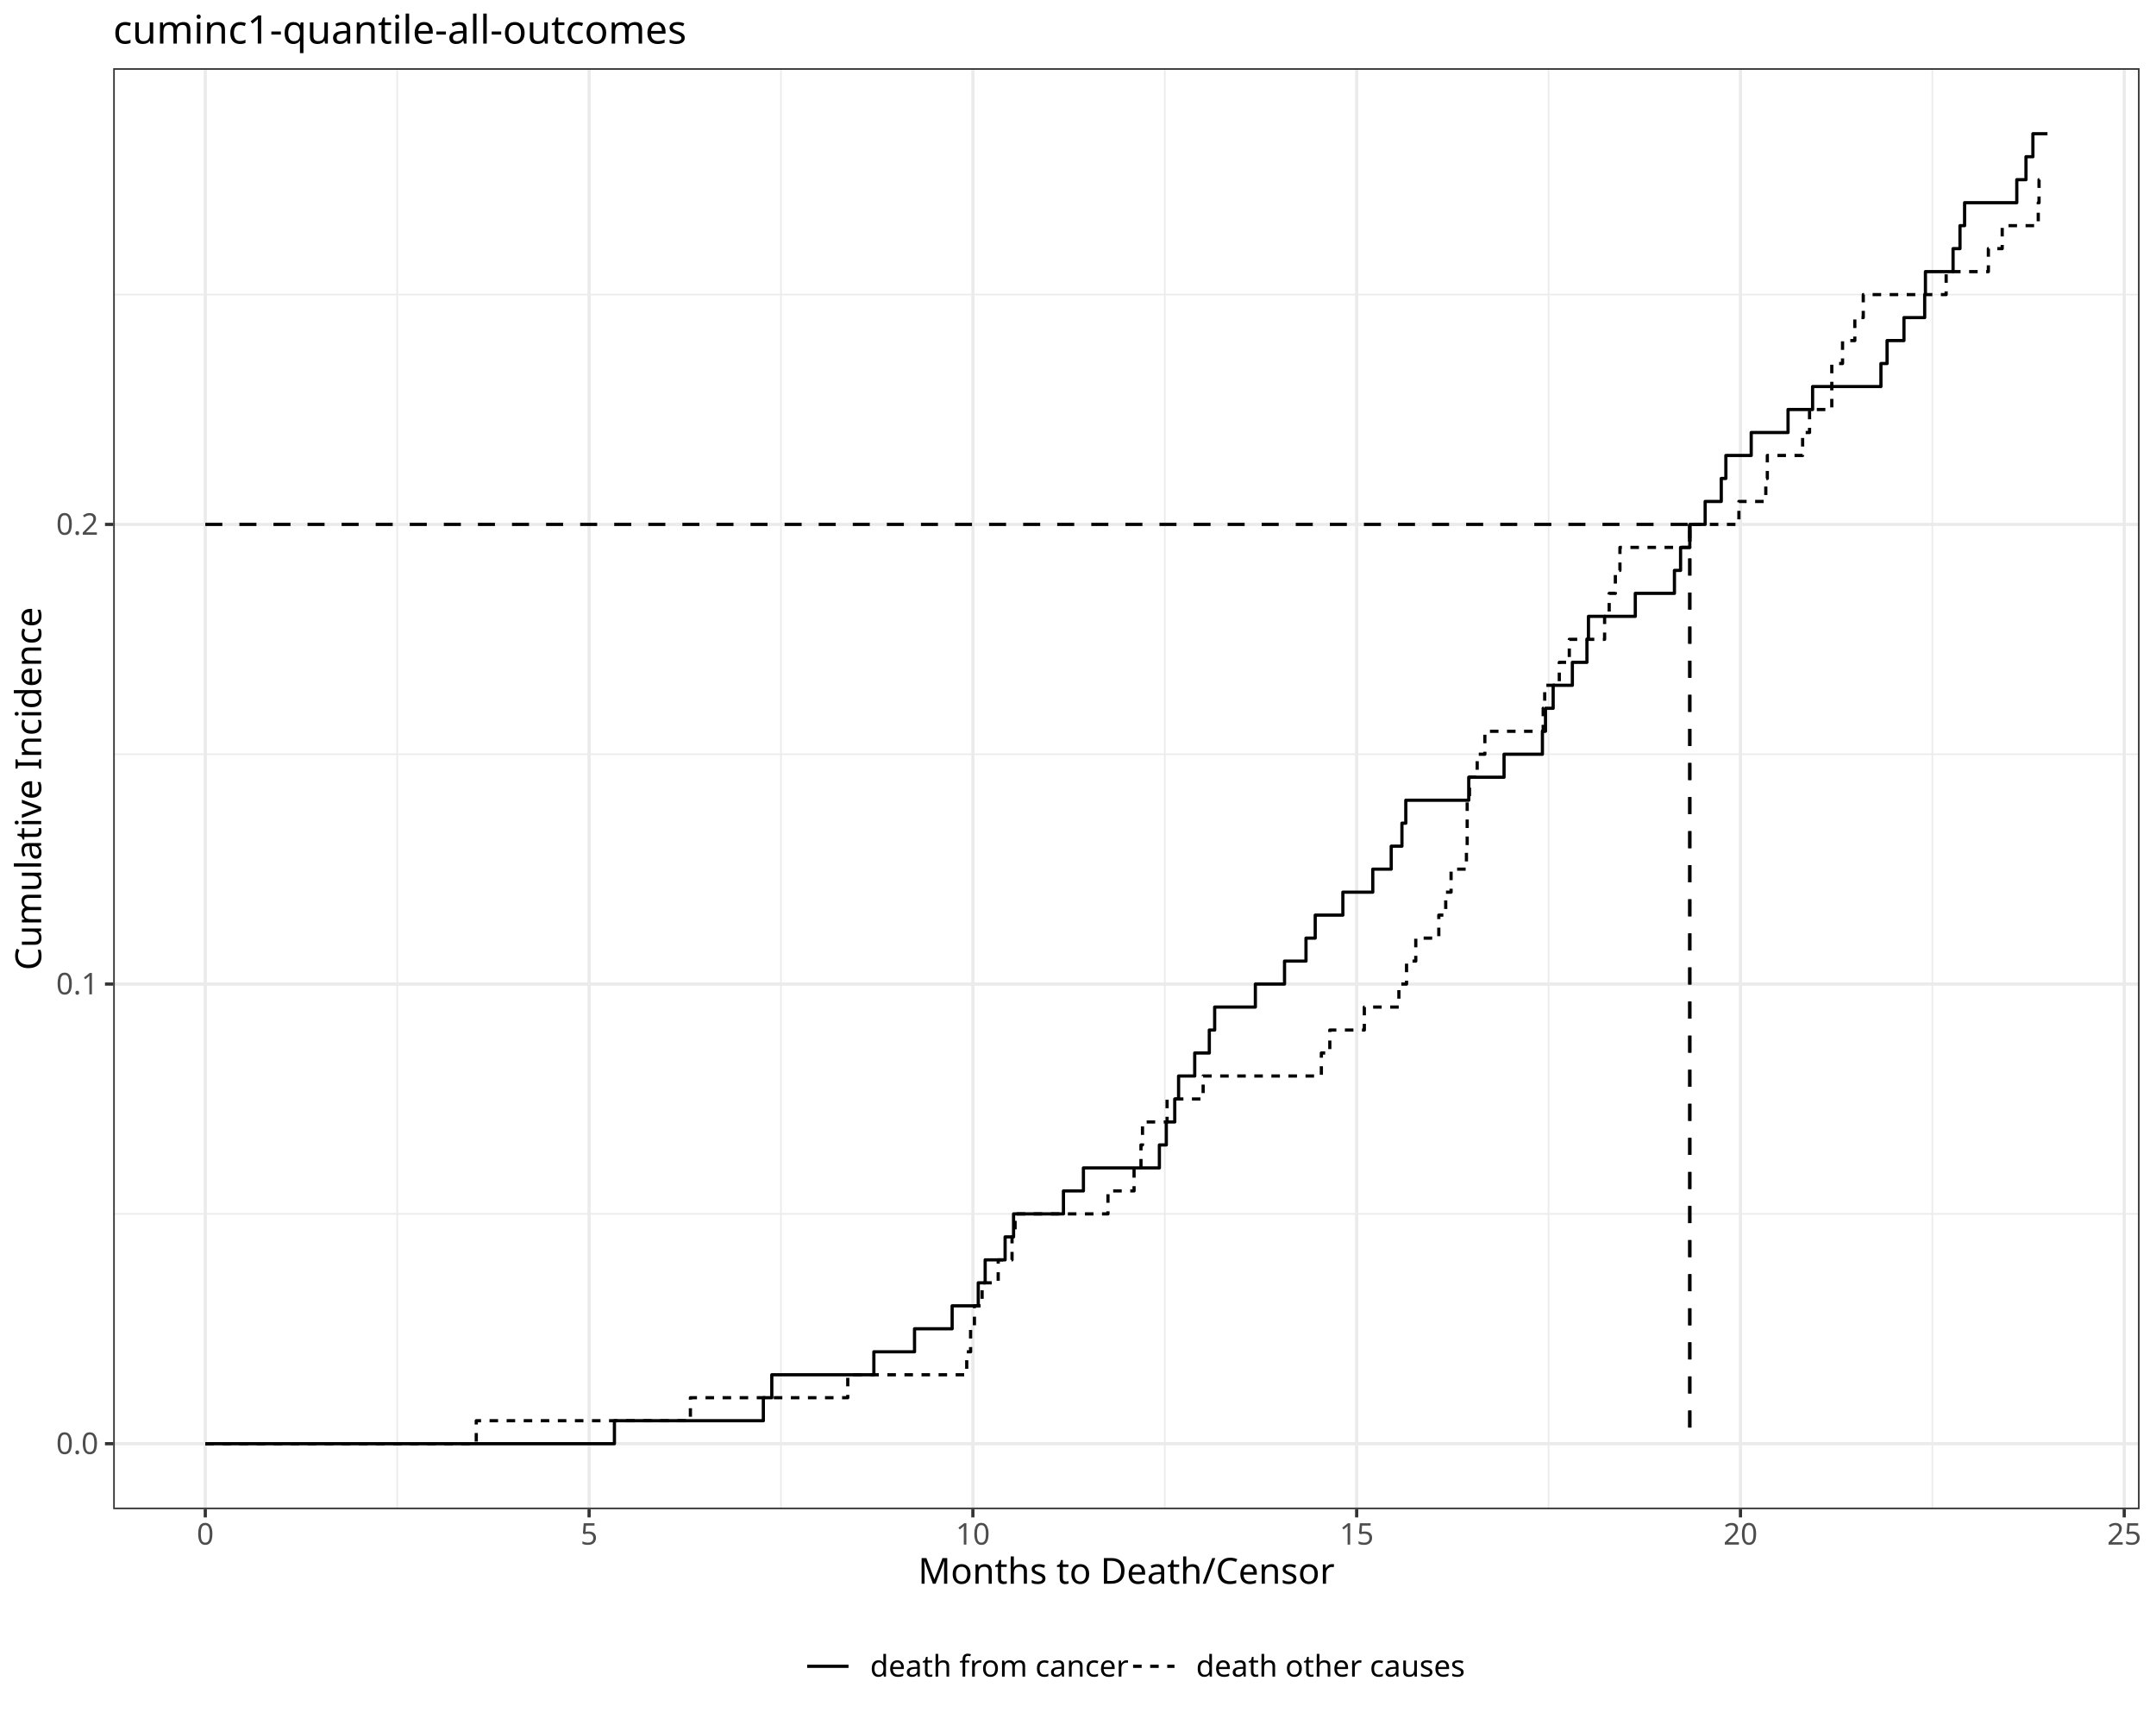
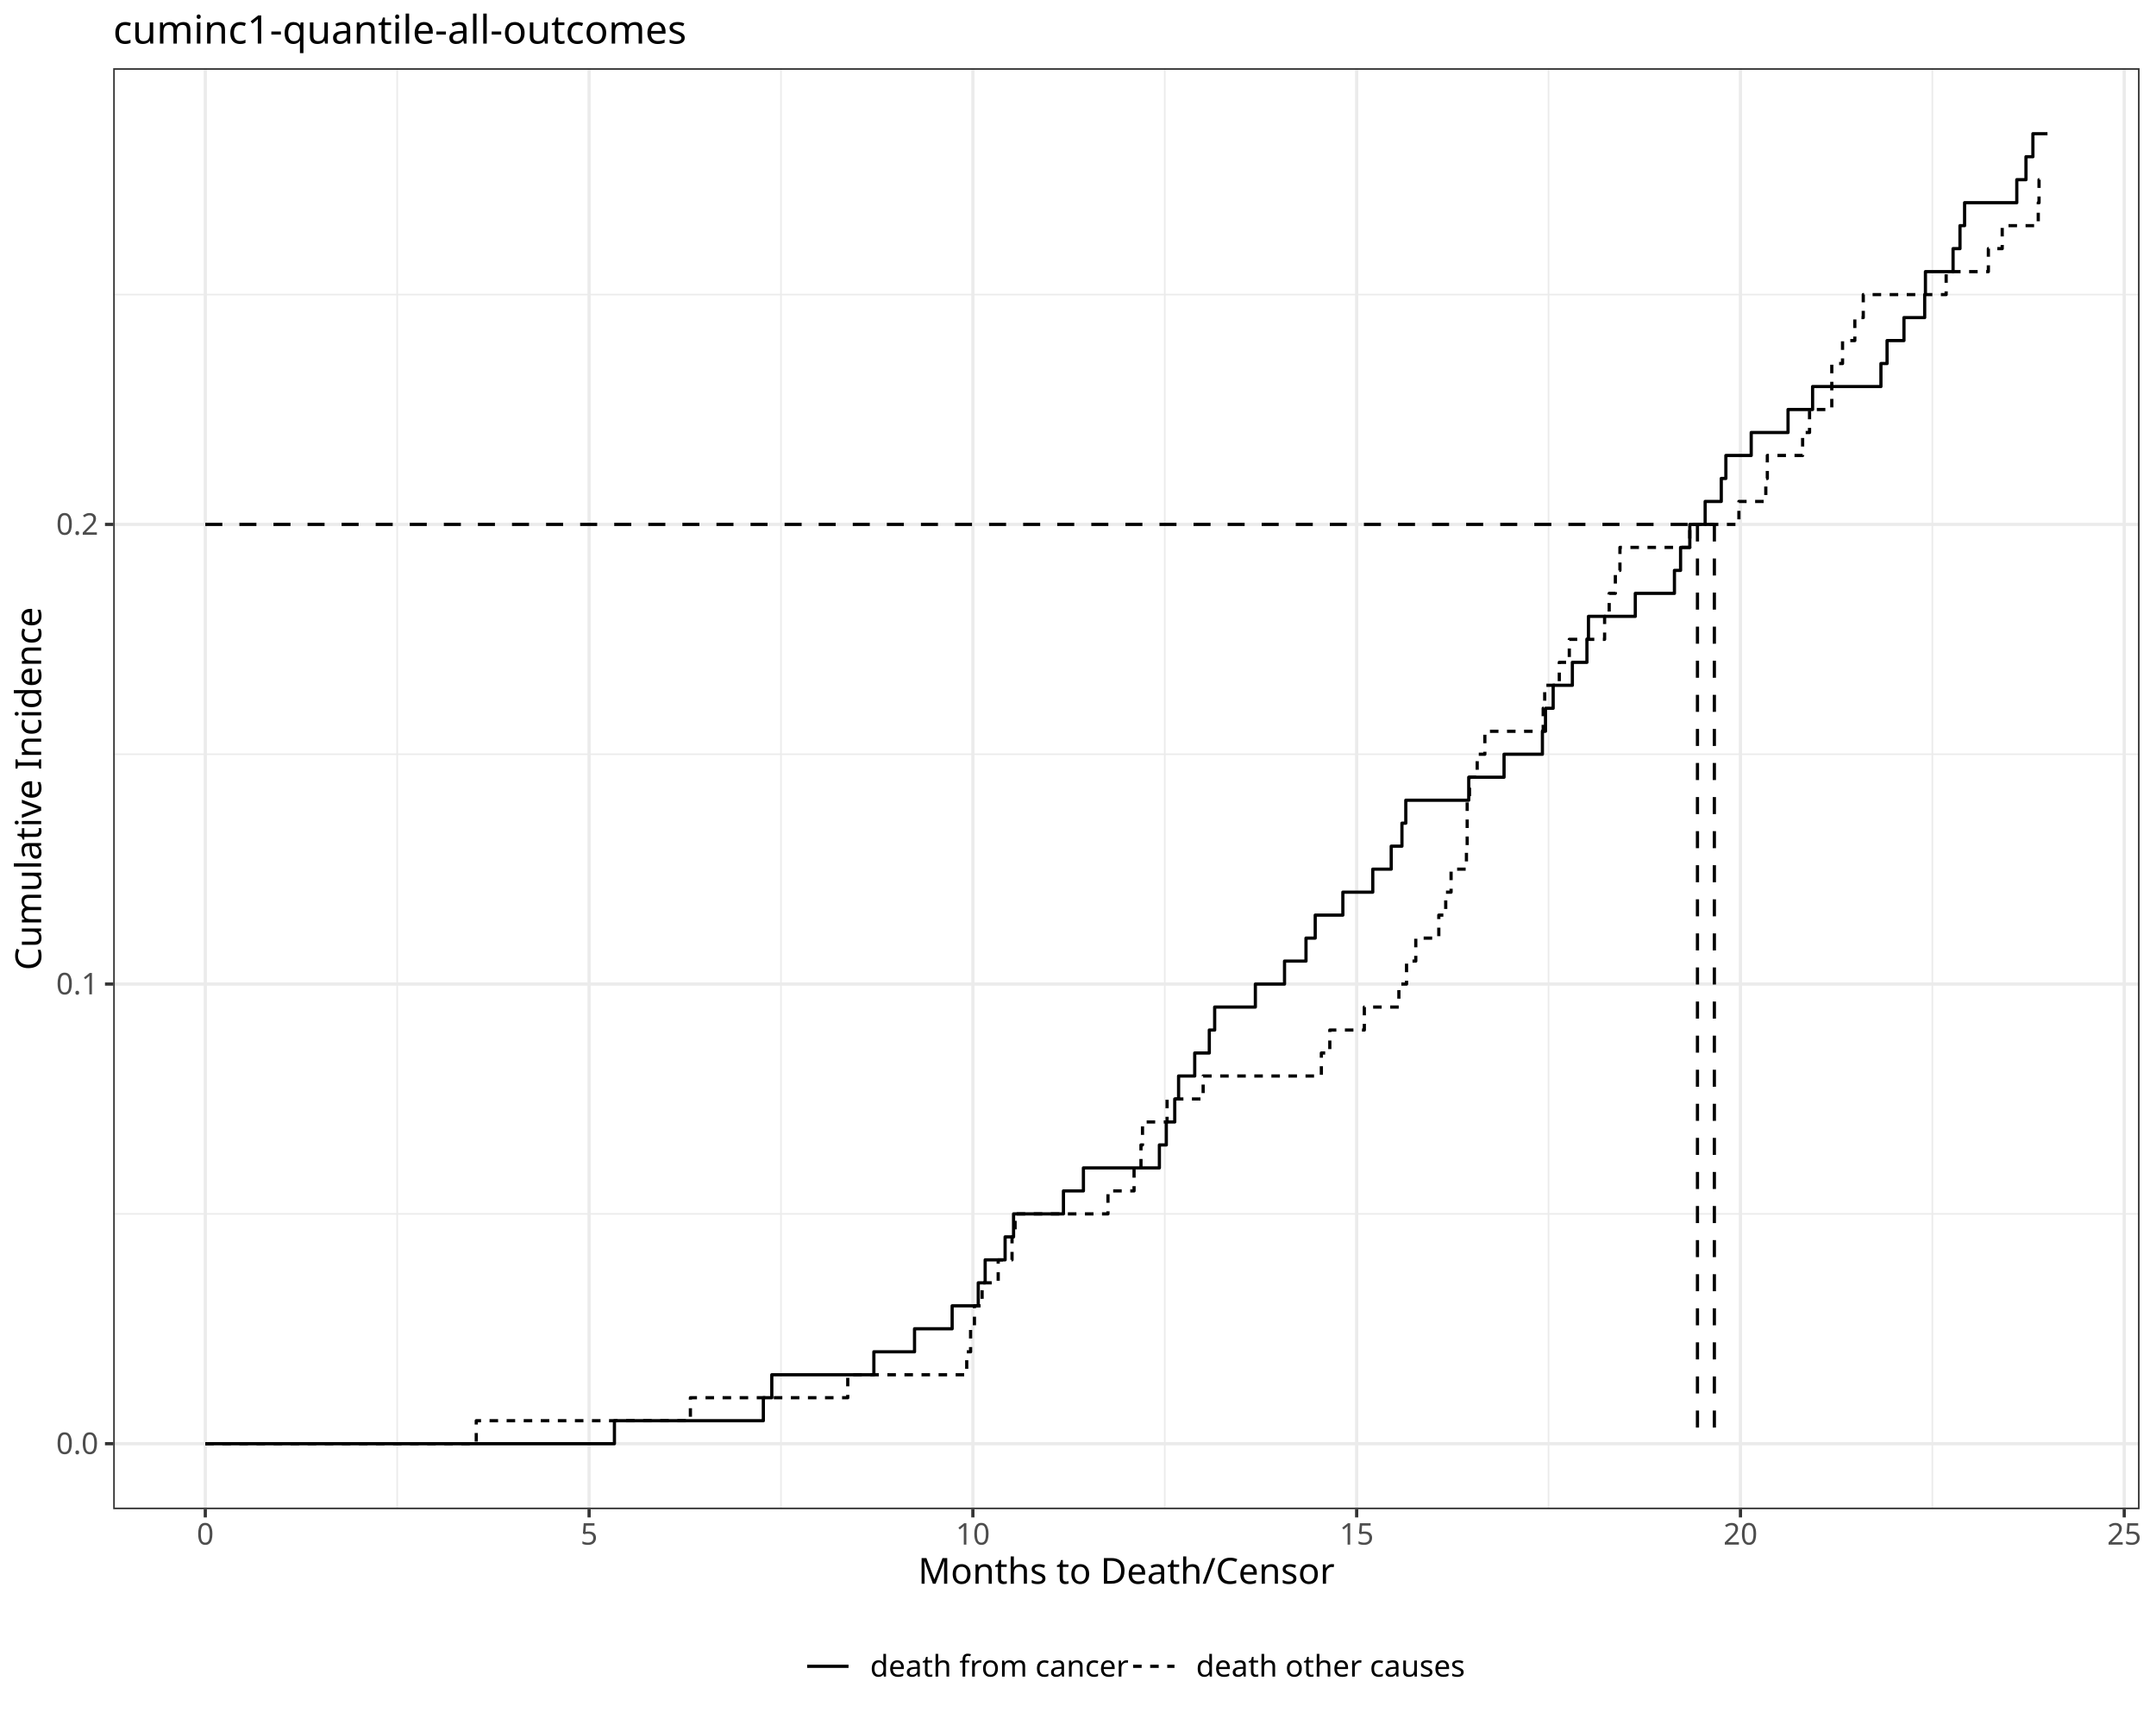
<svg xmlns="http://www.w3.org/2000/svg" class="svglite" data-engine-version="2.0" width="720.00pt" height="576.00pt" viewBox="0 0 720.00 576.00">
  <defs>
    <style type="text/css">
    .svglite line, .svglite polyline, .svglite polygon, .svglite path, .svglite rect, .svglite circle {
      fill: none;
      stroke: #000000;
      stroke-linecap: round;
      stroke-linejoin: round;
      stroke-miterlimit: 10.00;
    }
  </style>
  </defs>
  <rect width="100%" height="100%" style="stroke: none; fill: #FFFFFF;" />
  <defs>
    <clipPath id="cpMC4wMHw3MjAuMDB8MC4wMHw1NzYuMDA=">
      <rect x="0.00" y="0.00" width="720.00" height="576.00" />
    </clipPath>
  </defs>
  <g clip-path="url(#cpMC4wMHw3MjAuMDB8MC4wMHw1NzYuMDA=)">
    <rect x="0.00" y="0.00" width="720.00" height="576.00" style="stroke-width: 1.07; stroke: #FFFFFF; fill: #FFFFFF;" />
  </g>
  <defs>
    <clipPath id="cpMzcuODB8NzE0LjUyfDIyLjc4fDUwMy45NA==">
      <rect x="37.80" y="22.78" width="676.72" height="481.16" />
    </clipPath>
  </defs>
  <g clip-path="url(#cpMzcuODB8NzE0LjUyfDIyLjc4fDUwMy45NA==)">
    <rect x="37.80" y="22.78" width="676.72" height="481.16" style="stroke-width: 1.07; stroke: none; fill: #FFFFFF;" />
    <polyline points="37.80,405.33 714.52,405.33 " style="stroke-width: 0.53; stroke: #EBEBEB; stroke-linecap: butt;" />
    <polyline points="37.80,251.85 714.52,251.85 " style="stroke-width: 0.53; stroke: #EBEBEB; stroke-linecap: butt;" />
    <polyline points="37.80,98.37 714.52,98.37 " style="stroke-width: 0.53; stroke: #EBEBEB; stroke-linecap: butt;" />
    <polyline points="132.65,503.94 132.65,22.78 " style="stroke-width: 0.53; stroke: #EBEBEB; stroke-linecap: butt;" />
    <polyline points="260.81,503.94 260.81,22.78 " style="stroke-width: 0.53; stroke: #EBEBEB; stroke-linecap: butt;" />
    <polyline points="388.98,503.94 388.98,22.78 " style="stroke-width: 0.53; stroke: #EBEBEB; stroke-linecap: butt;" />
    <polyline points="517.14,503.94 517.14,22.78 " style="stroke-width: 0.53; stroke: #EBEBEB; stroke-linecap: butt;" />
    <polyline points="645.31,503.94 645.31,22.78 " style="stroke-width: 0.53; stroke: #EBEBEB; stroke-linecap: butt;" />
    <polyline points="37.80,482.07 714.52,482.07 " style="stroke-width: 1.07; stroke: #EBEBEB; stroke-linecap: butt;" />
    <polyline points="37.80,328.59 714.52,328.59 " style="stroke-width: 1.07; stroke: #EBEBEB; stroke-linecap: butt;" />
    <polyline points="37.80,175.11 714.52,175.11 " style="stroke-width: 1.07; stroke: #EBEBEB; stroke-linecap: butt;" />
    <polyline points="68.56,503.94 68.56,22.78 " style="stroke-width: 1.07; stroke: #EBEBEB; stroke-linecap: butt;" />
    <polyline points="196.73,503.94 196.73,22.78 " style="stroke-width: 1.07; stroke: #EBEBEB; stroke-linecap: butt;" />
    <polyline points="324.89,503.94 324.89,22.78 " style="stroke-width: 1.07; stroke: #EBEBEB; stroke-linecap: butt;" />
    <polyline points="453.06,503.94 453.06,22.78 " style="stroke-width: 1.07; stroke: #EBEBEB; stroke-linecap: butt;" />
    <polyline points="581.23,503.94 581.23,22.78 " style="stroke-width: 1.07; stroke: #EBEBEB; stroke-linecap: butt;" />
    <polyline points="709.39,503.94 709.39,22.78 " style="stroke-width: 1.07; stroke: #EBEBEB; stroke-linecap: butt;" />
    <polyline points="68.56,482.07 159.05,482.07 159.05,482.07 205.19,482.07 205.19,474.40 230.56,474.40 230.56,474.40 254.92,474.40 254.92,466.72 257.74,466.72 257.74,459.05 283.11,459.05 283.11,459.05 291.83,459.05 291.83,451.38 305.41,451.38 305.41,443.70 317.97,443.70 317.97,436.03 322.84,436.03 322.84,436.03 324.13,436.03 324.13,436.03 325.41,436.03 325.41,436.03 326.69,436.03 326.69,428.35 327.97,428.35 327.97,428.35 329.00,428.35 329.00,420.68 333.35,420.68 333.35,420.68 335.66,420.68 335.66,413.01 337.97,413.01 337.97,413.01 338.48,413.01 338.48,405.33 338.99,405.33 338.99,405.33 355.14,405.33 355.14,397.66 361.81,397.66 361.81,389.98 370.01,389.98 370.01,389.98 378.72,389.98 378.72,389.98 381.03,389.98 381.03,389.98 381.54,389.98 381.54,389.98 387.18,389.98 387.18,382.31 389.49,382.31 389.49,374.64 389.75,374.64 389.75,374.64 392.31,374.64 392.31,366.96 393.59,366.96 393.59,359.29 398.98,359.29 398.98,351.61 401.79,351.61 401.79,351.61 403.85,351.61 403.85,343.94 405.64,343.94 405.64,336.27 419.23,336.27 419.23,328.59 428.97,328.59 428.97,320.92 436.14,320.92 436.14,313.24 439.22,313.24 439.22,305.57 441.27,305.57 441.27,305.57 444.09,305.57 444.09,305.57 448.45,305.57 448.45,297.90 455.62,297.90 455.62,297.90 458.44,297.90 458.44,290.22 464.60,290.22 464.60,282.55 467.16,282.55 467.16,282.55 468.18,282.55 468.18,274.87 469.47,274.87 469.47,267.20 469.72,267.20 469.72,267.20 472.80,267.20 472.80,267.20 480.49,267.20 480.49,267.20 482.80,267.20 482.80,267.20 484.59,267.20 484.59,267.20 489.72,267.20 489.72,267.20 489.97,267.20 489.97,267.20 490.49,267.20 490.49,259.53 490.74,259.53 490.74,259.53 493.31,259.53 493.31,259.53 495.87,259.53 495.87,259.53 502.28,259.53 502.28,251.85 515.09,251.85 515.09,244.18 515.35,244.18 515.35,244.18 515.86,244.18 515.86,244.18 516.12,244.18 516.12,236.50 518.68,236.50 518.68,228.83 520.73,228.83 520.73,228.83 524.07,228.83 524.07,228.83 525.09,228.83 525.09,221.16 529.96,221.16 529.96,213.48 530.47,213.48 530.47,205.81 535.86,205.81 535.86,205.81 537.39,205.81 537.39,205.81 539.45,205.81 539.45,205.81 540.98,205.81 540.98,205.81 546.11,205.81 546.11,198.13 559.18,198.13 559.18,190.46 561.23,190.46 561.23,182.79 564.31,182.79 564.31,175.11 569.44,175.11 569.44,167.44 574.82,167.44 574.82,159.76 576.36,159.76 576.36,152.09 580.71,152.09 580.71,152.09 584.82,152.09 584.82,144.42 589.69,144.42 589.69,144.42 590.20,144.42 590.20,144.42 597.12,144.42 597.12,136.74 601.99,136.74 601.99,136.74 604.30,136.74 604.30,136.74 605.32,136.74 605.32,129.07 611.73,129.07 611.73,129.07 615.32,129.07 615.32,129.07 619.42,129.07 619.42,129.07 622.24,129.07 622.24,129.07 628.14,129.07 628.14,121.39 630.19,121.39 630.19,113.72 635.83,113.72 635.83,106.05 642.75,106.05 642.75,98.37 643.00,98.37 643.00,90.70 649.92,90.70 649.92,90.70 652.23,90.70 652.23,83.02 654.54,83.02 654.54,75.35 656.08,75.35 656.08,67.68 664.02,67.68 664.02,67.68 668.64,67.68 668.64,67.68 673.51,67.68 673.51,60.00 676.58,60.00 676.58,52.33 678.89,52.33 678.89,44.65 680.68,44.65 680.68,44.65 680.94,44.65 680.94,44.65 683.76,44.65 683.76,44.65 " style="stroke-width: 1.07; stroke-linecap: butt;" />
    <polyline points="68.56,482.07 159.05,482.07 159.05,474.40 205.19,474.40 205.19,474.40 230.56,474.40 230.56,466.72 254.92,466.72 254.92,466.72 257.74,466.72 257.74,466.72 283.11,466.72 283.11,459.05 291.83,459.05 291.83,459.05 305.41,459.05 305.41,459.05 317.97,459.05 317.97,459.05 322.84,459.05 322.84,451.38 324.13,451.38 324.13,443.70 325.41,443.70 325.41,436.03 326.69,436.03 326.69,436.03 327.97,436.03 327.97,428.35 329.00,428.35 329.00,428.35 333.35,428.35 333.35,420.68 335.66,420.68 335.66,420.68 337.97,420.68 337.97,413.01 338.48,413.01 338.48,413.01 338.99,413.01 338.99,405.33 355.14,405.33 355.14,405.33 361.81,405.33 361.81,405.33 370.01,405.33 370.01,397.66 378.72,397.66 378.72,389.98 381.03,389.98 381.03,382.31 381.54,382.31 381.54,374.64 387.18,374.64 387.18,374.64 389.49,374.64 389.49,374.64 389.75,374.64 389.75,366.96 392.31,366.96 392.31,366.96 393.59,366.96 393.59,366.96 398.98,366.96 398.98,366.96 401.79,366.96 401.79,359.29 403.85,359.29 403.85,359.29 405.64,359.29 405.64,359.29 419.23,359.29 419.23,359.29 428.97,359.29 428.97,359.29 436.14,359.29 436.14,359.29 439.22,359.29 439.22,359.29 441.27,359.29 441.27,351.61 444.09,351.61 444.09,343.94 448.45,343.94 448.45,343.94 455.62,343.94 455.62,336.27 458.44,336.27 458.44,336.27 464.60,336.27 464.60,336.27 467.16,336.27 467.16,328.59 468.18,328.59 468.18,328.59 469.47,328.59 469.47,328.59 469.72,328.59 469.72,320.92 472.80,320.92 472.80,313.24 480.49,313.24 480.49,305.57 482.80,305.57 482.80,297.90 484.59,297.90 484.59,290.22 489.72,290.22 489.72,282.55 489.97,282.55 489.97,267.20 490.49,267.20 490.49,267.20 490.74,267.20 490.74,259.53 493.31,259.53 493.31,251.85 495.87,251.85 495.87,244.18 502.28,244.18 502.28,244.18 515.09,244.18 515.09,244.18 515.35,244.18 515.35,236.50 515.86,236.50 515.86,228.83 516.12,228.83 516.12,228.83 518.68,228.83 518.68,228.83 520.73,228.83 520.73,221.16 524.07,221.16 524.07,213.48 525.09,213.48 525.09,213.48 529.96,213.48 529.96,213.48 530.47,213.48 530.47,213.48 535.86,213.48 535.86,205.81 537.39,205.81 537.39,198.13 539.45,198.13 539.45,190.46 540.98,190.46 540.98,182.79 546.11,182.79 546.11,182.79 559.18,182.79 559.18,182.79 561.23,182.79 561.23,182.79 564.31,182.79 564.31,175.11 569.44,175.11 569.44,175.11 574.82,175.11 574.82,175.11 576.36,175.11 576.36,175.11 580.71,175.11 580.71,167.44 584.82,167.44 584.82,167.44 589.69,167.44 589.69,159.76 590.20,159.76 590.20,152.09 597.12,152.09 597.12,152.09 601.99,152.09 601.99,144.42 604.30,144.42 604.30,136.74 605.32,136.74 605.32,136.74 611.73,136.74 611.73,121.39 615.32,121.39 615.32,113.72 619.42,113.72 619.42,106.05 622.24,106.05 622.24,98.37 628.14,98.37 628.14,98.37 630.19,98.37 630.19,98.37 635.83,98.37 635.83,98.37 642.75,98.37 642.75,98.37 643.00,98.37 643.00,98.37 649.92,98.37 649.92,90.70 652.23,90.70 652.23,90.70 654.54,90.70 654.54,90.70 656.08,90.70 656.08,90.70 664.02,90.70 664.02,83.02 668.64,83.02 668.64,75.35 673.51,75.35 673.51,75.35 676.58,75.35 676.58,75.35 678.89,75.35 678.89,75.35 680.68,75.35 680.68,67.68 680.94,67.68 680.94,60.00 683.76,60.00 683.76,60.00 " style="stroke-width: 1.07; stroke-dasharray: 2.85,2.85; stroke-linecap: butt;" />
-     <line x1="564.31" y1="175.11" x2="564.31" y2="482.07" style="stroke-width: 1.07; stroke-dasharray: 5.69,5.69; stroke-linecap: butt;" />
-     <line x1="564.31" y1="175.11" x2="564.31" y2="482.07" style="stroke-width: 1.07; stroke-dasharray: 5.69,5.69; stroke-linecap: butt;" />
-     <line x1="68.56" y1="175.11" x2="564.31" y2="175.11" style="stroke-width: 1.07; stroke-dasharray: 5.69,5.69; stroke-linecap: butt;" />
+     <line x1="566.87" y1="175.11" x2="566.87" y2="482.07" style="stroke-width: 1.07; stroke-dasharray: 5.69,5.69; stroke-linecap: butt;" />
+     <line x1="572.51" y1="175.11" x2="572.51" y2="482.07" style="stroke-width: 1.07; stroke-dasharray: 5.69,5.69; stroke-linecap: butt;" />
+     <line x1="68.56" y1="175.11" x2="572.51" y2="175.11" style="stroke-width: 1.07; stroke-dasharray: 5.69,5.69; stroke-linecap: butt;" />
    <rect x="37.80" y="22.78" width="676.72" height="481.16" style="stroke-width: 1.07; stroke: #333333;" />
  </g>
  <g clip-path="url(#cpMC4wMHw3MjAuMDB8MC4wMHw1NzYuMDA=)">
    <text x="32.87" y="485.51" text-anchor="end" style="font-size: 10.00px; fill: #4D4D4D; font-family: sans;" textLength="13.90px" lengthAdjust="spacingAndGlyphs">0.0</text>
    <text x="32.87" y="332.03" text-anchor="end" style="font-size: 10.00px; fill: #4D4D4D; font-family: sans;" textLength="13.90px" lengthAdjust="spacingAndGlyphs">0.1</text>
    <text x="32.87" y="178.55" text-anchor="end" style="font-size: 10.00px; fill: #4D4D4D; font-family: sans;" textLength="13.90px" lengthAdjust="spacingAndGlyphs">0.2</text>
    <polyline points="35.06,482.07 37.80,482.07 " style="stroke-width: 1.07; stroke: #333333; stroke-linecap: butt;" />
    <polyline points="35.06,328.59 37.80,328.59 " style="stroke-width: 1.07; stroke: #333333; stroke-linecap: butt;" />
    <polyline points="35.06,175.11 37.80,175.11 " style="stroke-width: 1.07; stroke: #333333; stroke-linecap: butt;" />
    <polyline points="68.56,506.68 68.56,503.94 " style="stroke-width: 1.07; stroke: #333333; stroke-linecap: butt;" />
    <polyline points="196.73,506.68 196.73,503.94 " style="stroke-width: 1.07; stroke: #333333; stroke-linecap: butt;" />
    <polyline points="324.89,506.68 324.89,503.94 " style="stroke-width: 1.07; stroke: #333333; stroke-linecap: butt;" />
    <polyline points="453.06,506.68 453.06,503.94 " style="stroke-width: 1.07; stroke: #333333; stroke-linecap: butt;" />
    <polyline points="581.23,506.68 581.23,503.94 " style="stroke-width: 1.07; stroke: #333333; stroke-linecap: butt;" />
    <polyline points="709.39,506.68 709.39,503.94 " style="stroke-width: 1.07; stroke: #333333; stroke-linecap: butt;" />
    <text x="68.56" y="515.76" text-anchor="middle" style="font-size: 10.00px; fill: #4D4D4D; font-family: sans;" textLength="5.56px" lengthAdjust="spacingAndGlyphs">0</text>
    <text x="196.73" y="515.76" text-anchor="middle" style="font-size: 10.00px; fill: #4D4D4D; font-family: sans;" textLength="5.56px" lengthAdjust="spacingAndGlyphs">5</text>
    <text x="324.89" y="515.76" text-anchor="middle" style="font-size: 10.00px; fill: #4D4D4D; font-family: sans;" textLength="11.12px" lengthAdjust="spacingAndGlyphs">10</text>
    <text x="453.06" y="515.76" text-anchor="middle" style="font-size: 10.00px; fill: #4D4D4D; font-family: sans;" textLength="11.12px" lengthAdjust="spacingAndGlyphs">15</text>
    <text x="581.23" y="515.76" text-anchor="middle" style="font-size: 10.00px; fill: #4D4D4D; font-family: sans;" textLength="11.12px" lengthAdjust="spacingAndGlyphs">20</text>
    <text x="709.39" y="515.76" text-anchor="middle" style="font-size: 10.00px; fill: #4D4D4D; font-family: sans;" textLength="11.12px" lengthAdjust="spacingAndGlyphs">25</text>
    <text x="376.16" y="528.83" text-anchor="middle" style="font-size: 12.00px; font-family: sans;" textLength="130.09px" lengthAdjust="spacingAndGlyphs">Months to Death/Censor</text>
    <text transform="translate(13.74,263.36) rotate(-90)" text-anchor="middle" style="font-size: 12.00px; font-family: sans;" textLength="114.75px" lengthAdjust="spacingAndGlyphs">Cumulative Incidence</text>
    <rect x="262.34" y="542.28" width="227.64" height="28.24" style="stroke-width: 1.07; stroke: none; fill: #FFFFFF;" />
    <rect x="267.82" y="547.76" width="17.28" height="17.28" style="stroke-width: 1.07; stroke: none; fill: #FFFFFF;" />
    <line x1="269.55" y1="556.40" x2="283.37" y2="556.40" style="stroke-width: 1.07; stroke-linecap: butt;" />
    <rect x="376.67" y="547.76" width="17.28" height="17.28" style="stroke-width: 1.07; stroke: none; fill: #FFFFFF;" />
    <line x1="378.40" y1="556.40" x2="392.22" y2="556.40" style="stroke-width: 1.07; stroke-dasharray: 2.85,2.85; stroke-linecap: butt;" />
    <text x="290.58" y="559.84" style="font-size: 10.00px; font-family: sans;" textLength="80.61px" lengthAdjust="spacingAndGlyphs">death from cancer</text>
    <text x="399.43" y="559.84" style="font-size: 10.00px; font-family: sans;" textLength="85.07px" lengthAdjust="spacingAndGlyphs">death other causes</text>
    <text x="37.80" y="14.56" style="font-size: 13.20px; font-family: sans;" textLength="179.04px" lengthAdjust="spacingAndGlyphs">cuminc1-quantile-all-outcomes</text>
  </g>
</svg>
